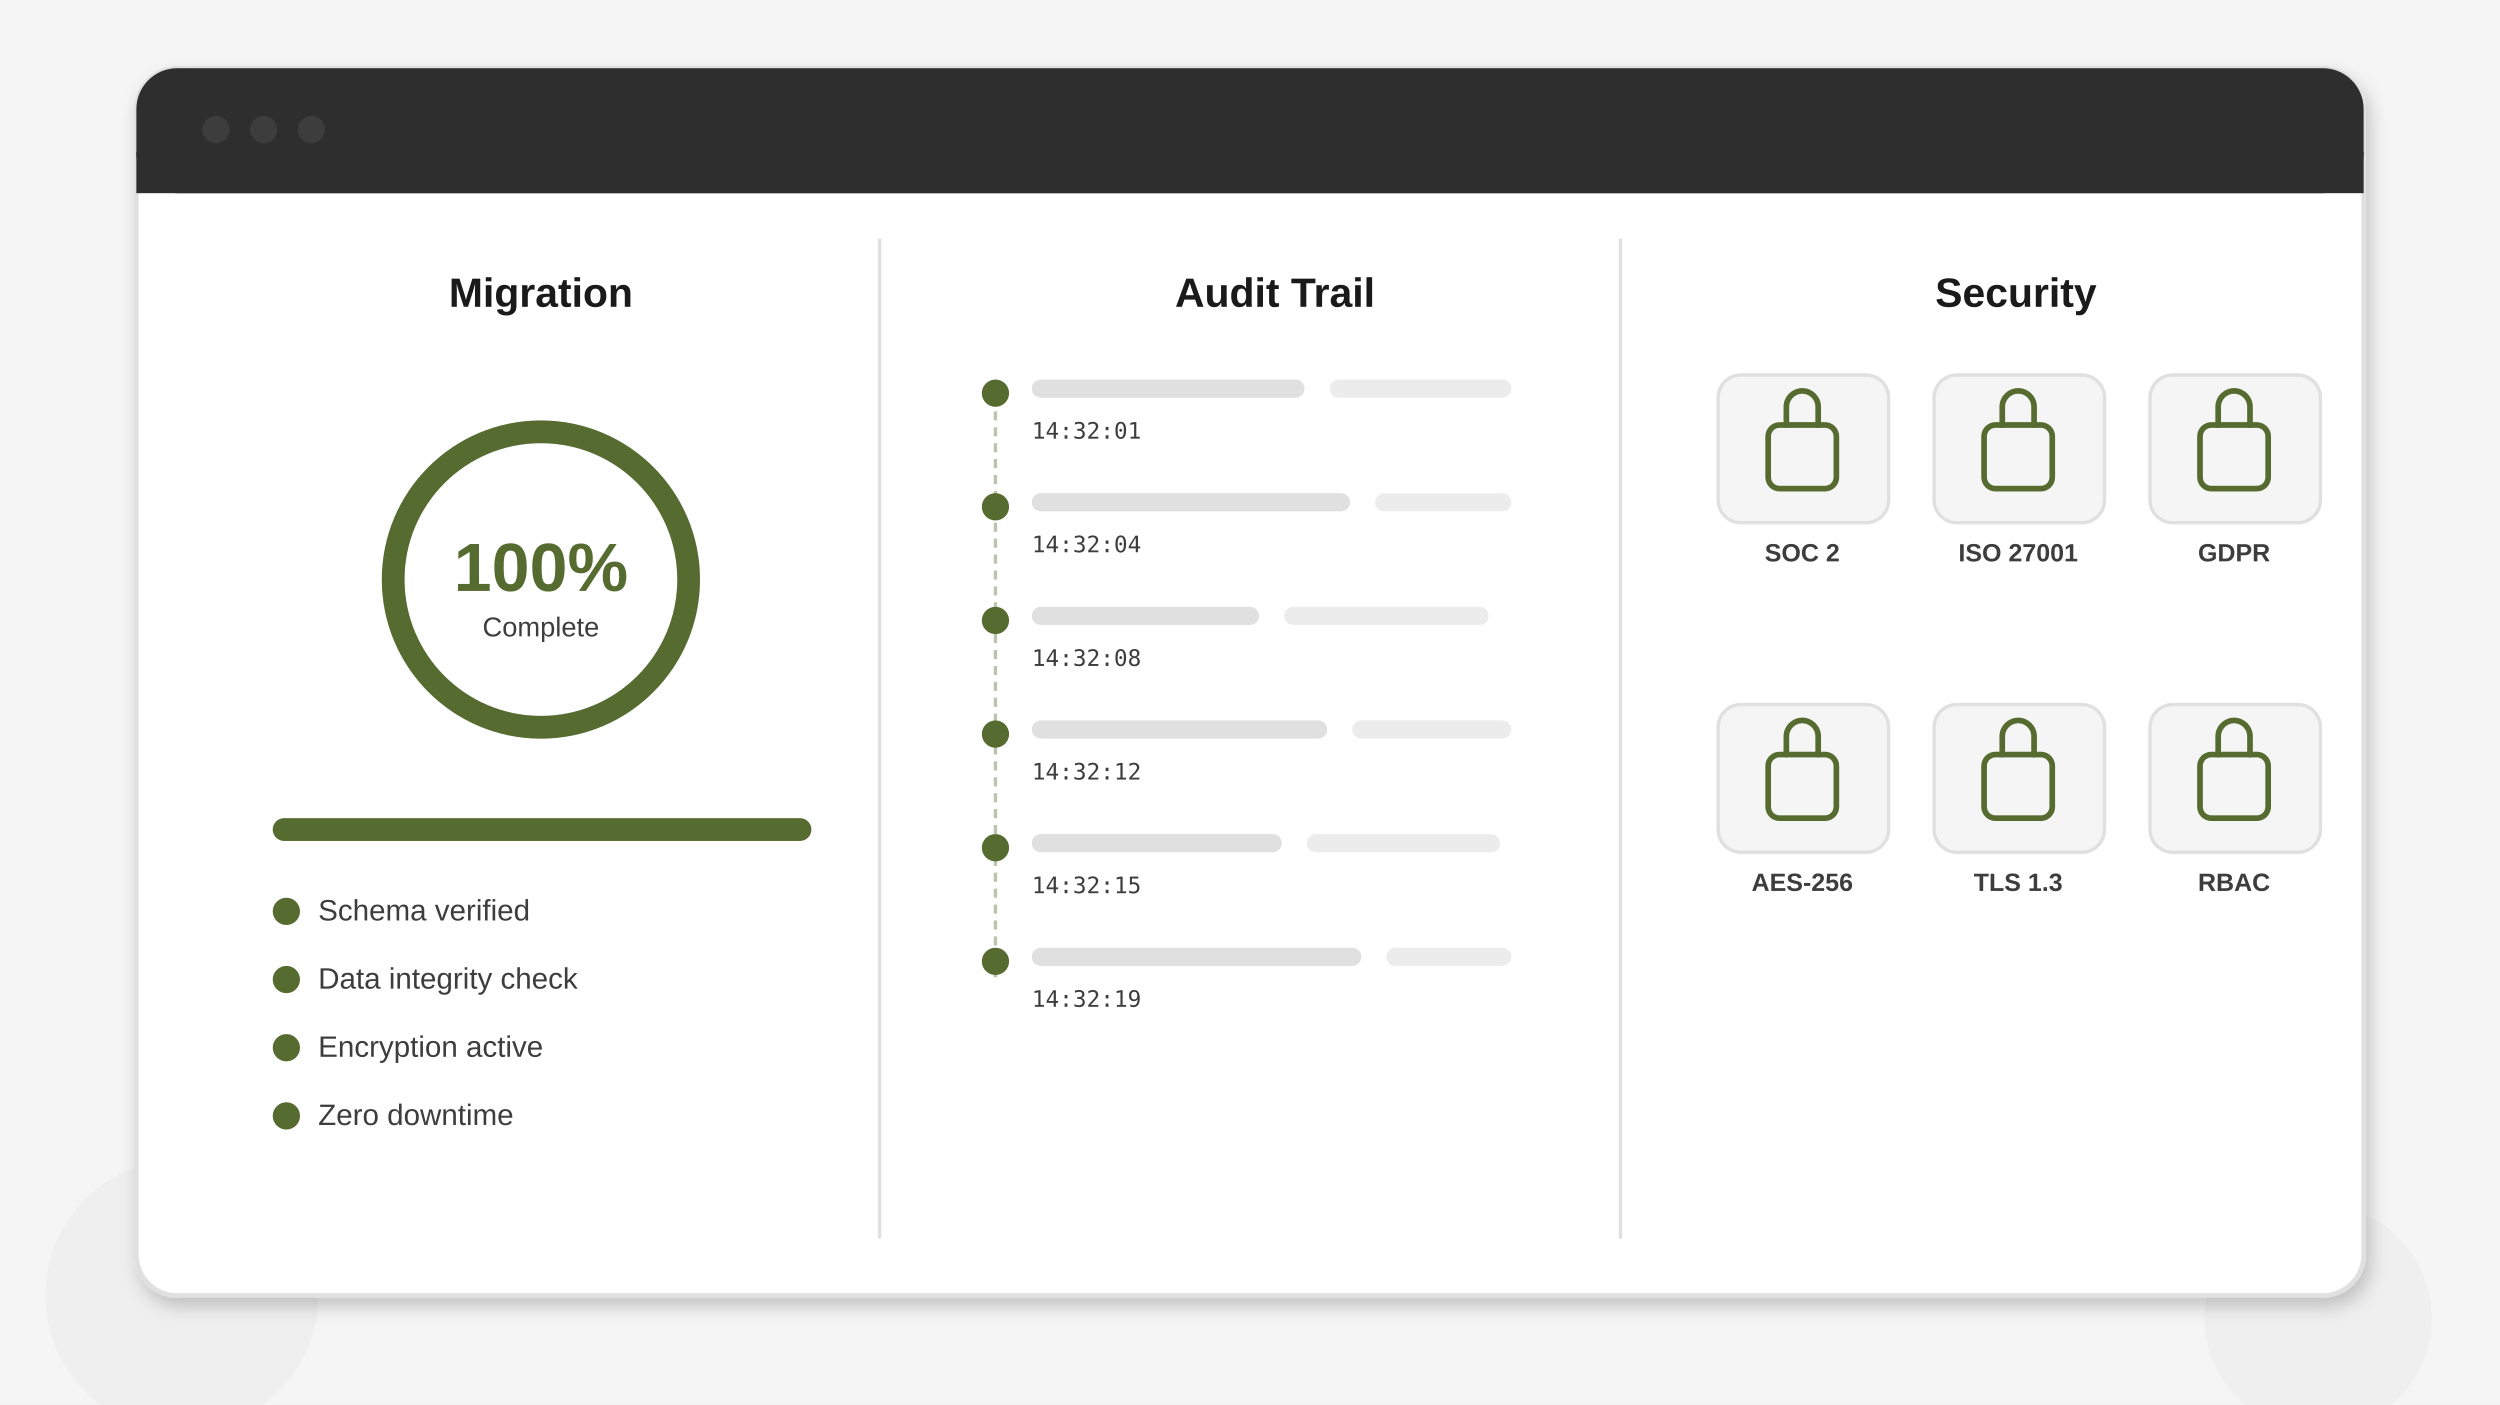
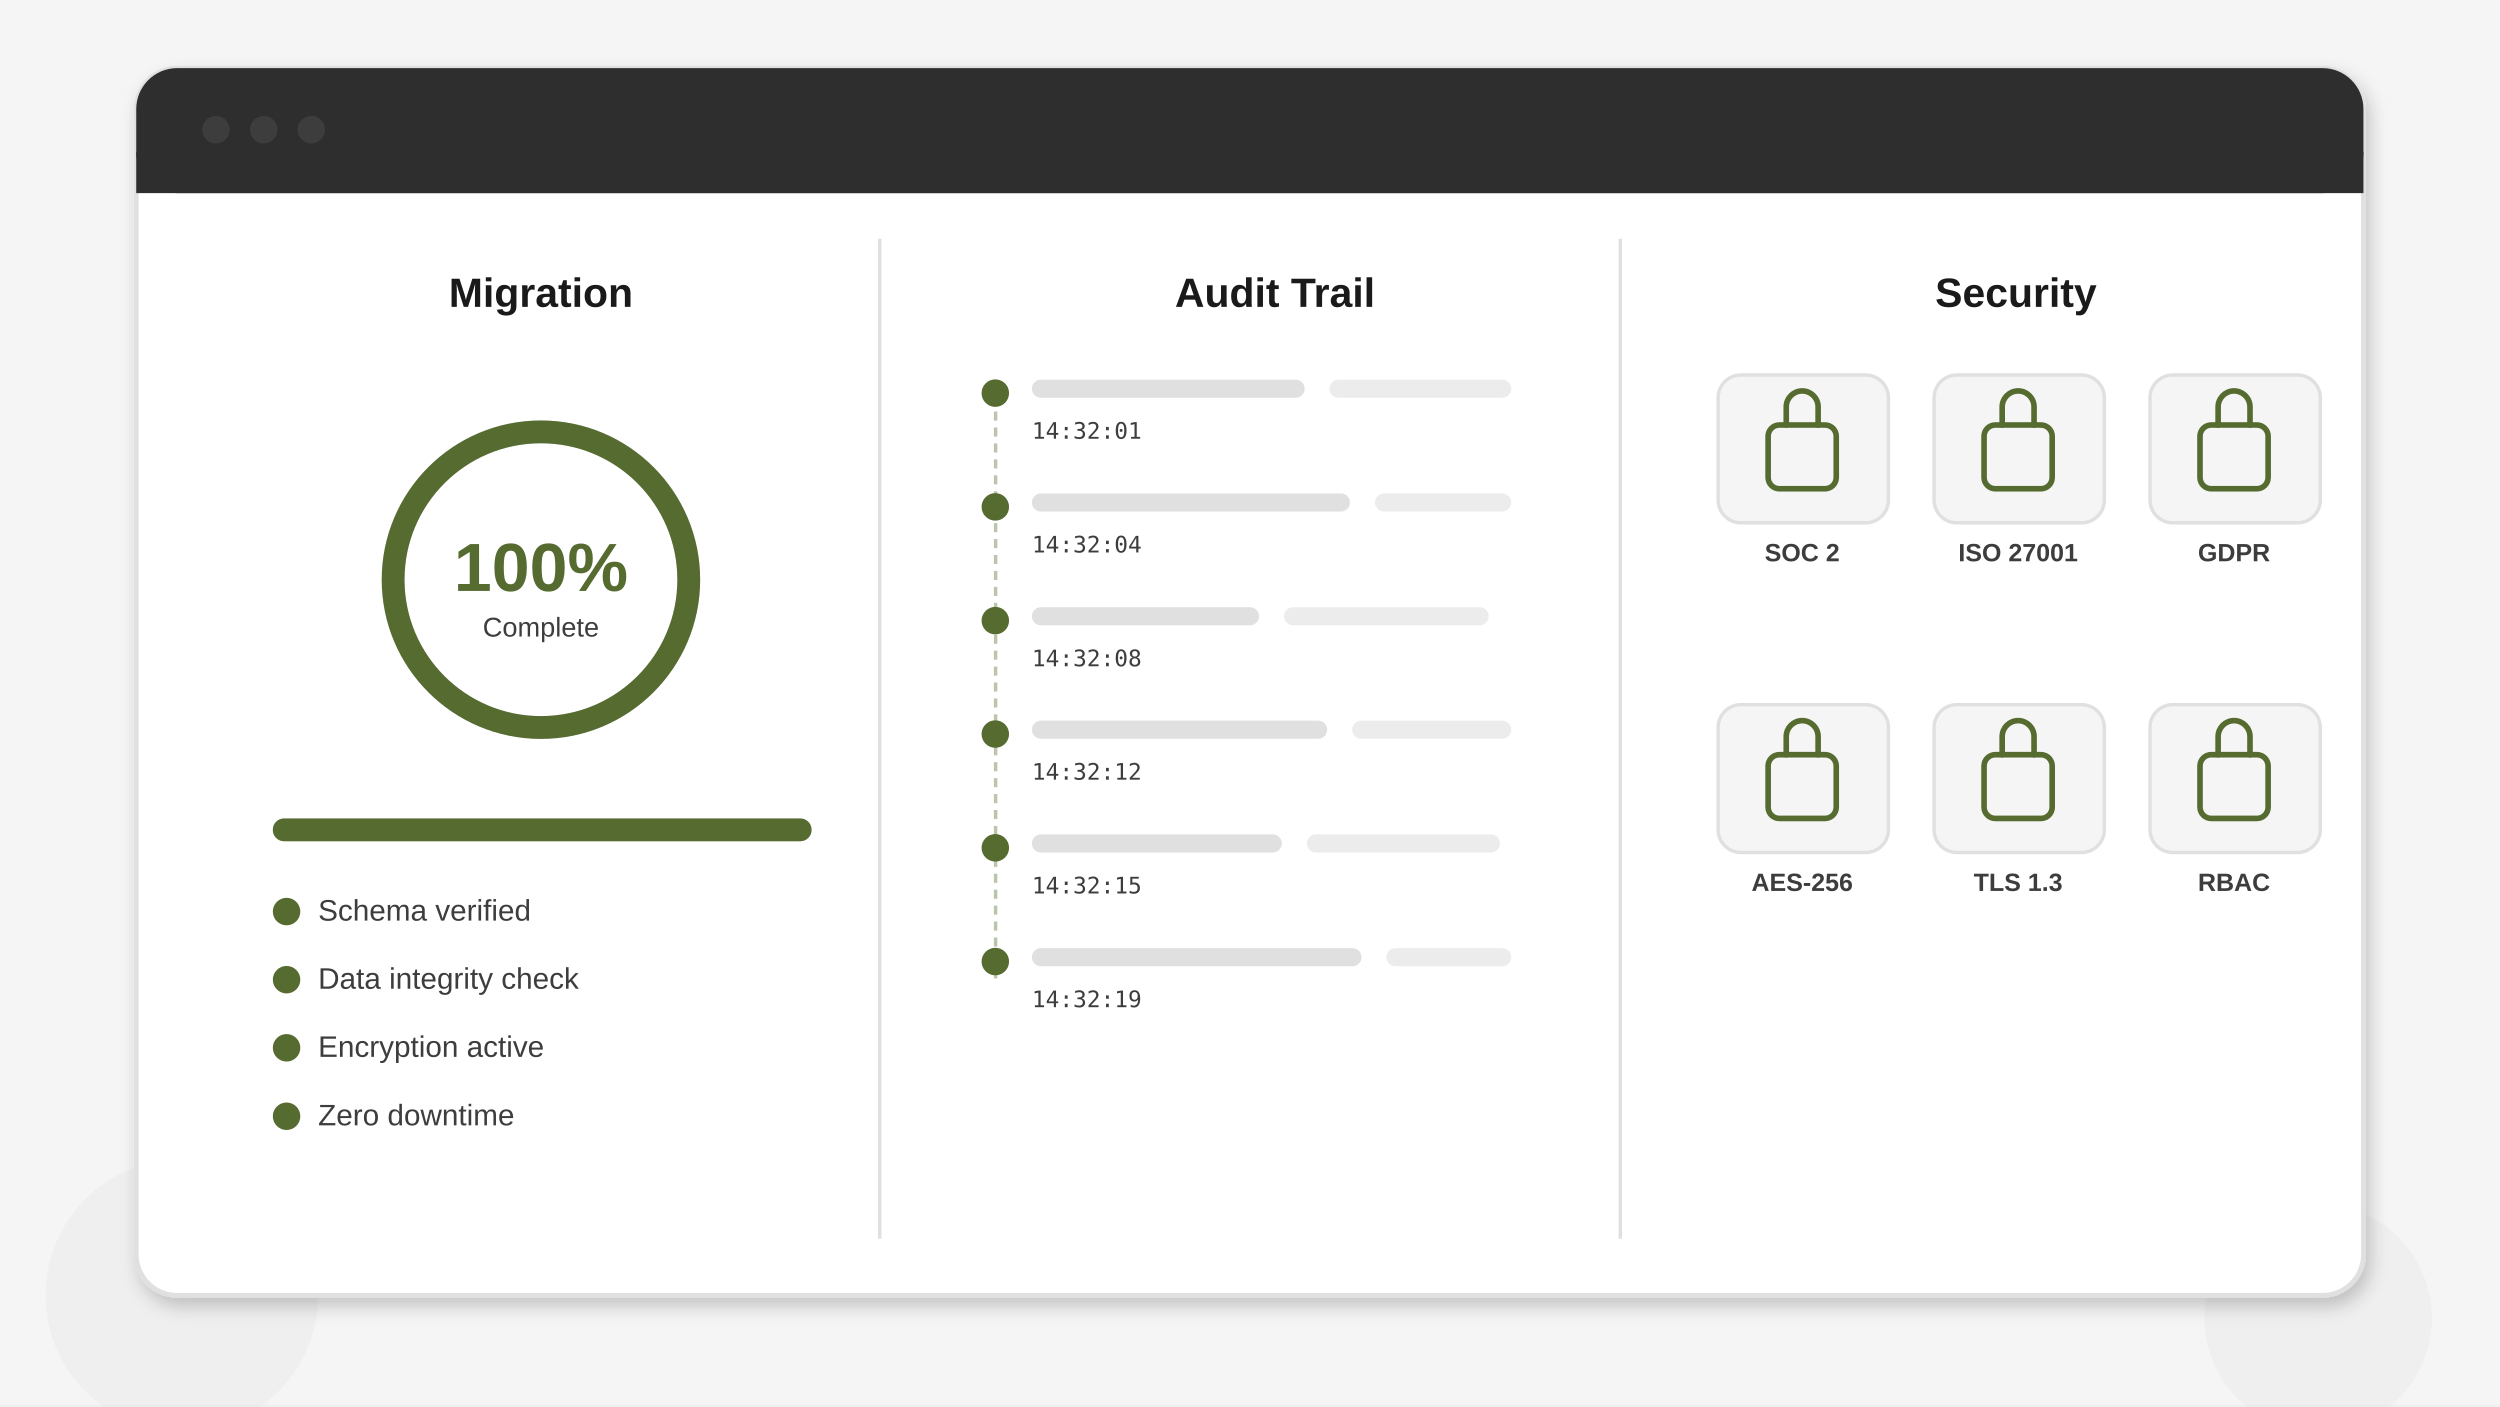
- <svg xmlns="http://www.w3.org/2000/svg" width="1100" height="618" viewBox="0 0 1100 618" fill="none">
+ <svg xmlns="http://www.w3.org/2000/svg" width="800" height="450" viewBox="0 0 800 450" fill="none">
  <defs>
    <filter id="drop-shadow" x="-20%" y="-20%" width="140%" height="140%">
-       <feGaussianBlur in="SourceAlpha" stdDeviation="4" />
-       <feOffset dx="2" dy="4" result="offsetblur" />
+       <feGaussianBlur in="SourceAlpha" stdDeviation="2.9" />
+       <feOffset dx="1.5" dy="2.9" result="offsetblur" />
      <feComponentTransfer>
        <feFuncA type="linear" slope="0.2" />
      </feComponentTransfer>
      <feMerge>
        <feMergeNode />
        <feMergeNode in="SourceGraphic" />
      </feMerge>
    </filter>
  </defs>
-   <rect width="1100" height="618" fill="#f5f5f5" />
-   <circle cx="80" cy="570" r="60" fill="#e0e0e0" opacity="0.3" />
-   <circle cx="1020" cy="580" r="50" fill="#e0e0e0" opacity="0.3" />
+   <rect width="800" height="449.5" fill="#f5f5f5" />
+   <circle cx="58.2" cy="414.5" r="43.6" fill="#e0e0e0" opacity="0.3" />
+   <circle cx="741.8" cy="421.8" r="36.4" fill="#e0e0e0" opacity="0.3" />
  <g filter="url(#drop-shadow)">
-     <rect x="60" y="30" width="980" height="540" rx="18" fill="white" stroke="#e0e0e0" stroke-width="2" />
-     <rect x="60" y="30" width="980" height="55" rx="18" fill="#2d2d2d" />
-     <rect x="60" y="67" width="980" height="18" fill="#2d2d2d" />
-     <circle cx="95" cy="57" r="6" fill="#3d3d3d" />
-     <circle cx="116" cy="57" r="6" fill="#3d3d3d" />
-     <circle cx="137" cy="57" r="6" fill="#3d3d3d" />
+     <rect x="43.6" y="21.8" width="712.7" height="392.7" rx="13.1" fill="white" stroke="#e0e0e0" stroke-width="1.5" />
+     <rect x="43.6" y="21.8" width="712.7" height="40" rx="13.1" fill="#2d2d2d" />
+     <rect x="43.6" y="48.7" width="712.7" height="13.1" fill="#2d2d2d" />
+     <circle cx="69.1" cy="41.5" r="4.4" fill="#3d3d3d" />
+     <circle cx="84.4" cy="41.5" r="4.4" fill="#3d3d3d" />
+     <circle cx="99.6" cy="41.5" r="4.4" fill="#3d3d3d" />
  </g>
-   <line x1="387" y1="105" x2="387" y2="545" stroke="#e0e0e0" stroke-width="1.5" />
-   <line x1="713" y1="105" x2="713" y2="545" stroke="#e0e0e0" stroke-width="1.5" />
-   <g transform="translate(90, 105)">
-     <text x="148" y="30" text-anchor="middle" fill="#1a1a1a" font-family="Arial, sans-serif" font-size="18" font-weight="bold">Migration</text>
-     <circle cx="148" cy="150" r="65" fill="none" stroke="#e0e0e0" stroke-width="10" />
-     <circle cx="148" cy="150" r="65" fill="none" stroke="#556b2f" stroke-width="10" stroke-linecap="round" stroke-dasharray="408.4" stroke-dashoffset="0" transform="rotate(-90 148 150)" />
-     <text x="148" y="155" text-anchor="middle" fill="#556b2f" font-family="Arial, sans-serif" font-size="30" font-weight="bold">100%</text>
-     <text x="148" y="175" text-anchor="middle" fill="#3d3d3d" font-family="Arial, sans-serif" font-size="12">Complete</text>
-     <rect x="30" y="255" width="237" height="10" rx="5" fill="#e0e0e0" />
-     <rect x="30" y="255" width="237" height="10" rx="5" fill="#556b2f" />
-     <g transform="translate(30, 290)">
-       <circle cx="6" cy="6" r="6" fill="#556b2f" />
-       <text x="20" y="10" fill="#3d3d3d" font-family="Arial, sans-serif" font-size="13">Schema verified</text>
+   <line x1="281.5" y1="76.4" x2="281.5" y2="396.4" stroke="#e0e0e0" stroke-width="1.1" />
+   <line x1="518.5" y1="76.4" x2="518.5" y2="396.4" stroke="#e0e0e0" stroke-width="1.1" />
+   <g transform="translate(65.5, 76.4)">
+     <text x="107.6" y="21.8" text-anchor="middle" fill="#1a1a1a" font-family="Arial, sans-serif" font-size="13.1" font-weight="bold">Migration</text>
+     <circle cx="107.6" cy="109.1" r="47.3" fill="none" stroke="#e0e0e0" stroke-width="7.3" />
+     <circle cx="107.6" cy="109.1" r="47.3" fill="none" stroke="#556b2f" stroke-width="7.3" stroke-linecap="round" stroke-dasharray="297" stroke-dashoffset="0" transform="rotate(-90, 107.6, 109.1)" />
+     <text x="107.6" y="112.7" text-anchor="middle" fill="#556b2f" font-family="Arial, sans-serif" font-size="21.8" font-weight="bold">100%</text>
+     <text x="107.6" y="127.3" text-anchor="middle" fill="#3d3d3d" font-family="Arial, sans-serif" font-size="8.7">Complete</text>
+     <rect x="21.8" y="185.5" width="172.4" height="7.3" rx="3.6" fill="#e0e0e0" />
+     <rect x="21.8" y="185.5" width="172.4" height="7.3" rx="3.6" fill="#556b2f" />
+     <g transform="translate(21.8, 210.9)">
+       <circle cx="4.4" cy="4.4" r="4.4" fill="#556b2f" />
+       <text x="14.5" y="7.3" fill="#3d3d3d" font-family="Arial, sans-serif" font-size="9.5">Schema verified</text>
    </g>
-     <g transform="translate(30, 320)">
-       <circle cx="6" cy="6" r="6" fill="#556b2f" />
-       <text x="20" y="10" fill="#3d3d3d" font-family="Arial, sans-serif" font-size="13">Data integrity check</text>
+     <g transform="translate(21.8, 232.7)">
+       <circle cx="4.4" cy="4.4" r="4.4" fill="#556b2f" />
+       <text x="14.5" y="7.3" fill="#3d3d3d" font-family="Arial, sans-serif" font-size="9.5">Data integrity check</text>
    </g>
-     <g transform="translate(30, 350)">
-       <circle cx="6" cy="6" r="6" fill="#556b2f" />
-       <text x="20" y="10" fill="#3d3d3d" font-family="Arial, sans-serif" font-size="13">Encryption active</text>
+     <g transform="translate(21.8, 254.5)">
+       <circle cx="4.4" cy="4.4" r="4.4" fill="#556b2f" />
+       <text x="14.5" y="7.3" fill="#3d3d3d" font-family="Arial, sans-serif" font-size="9.5">Encryption active</text>
    </g>
-     <g transform="translate(30, 380)">
-       <circle cx="6" cy="6" r="6" fill="#556b2f" />
-       <text x="20" y="10" fill="#3d3d3d" font-family="Arial, sans-serif" font-size="13">Zero downtime</text>
+     <g transform="translate(21.8, 276.4)">
+       <circle cx="4.4" cy="4.4" r="4.4" fill="#556b2f" />
+       <text x="14.5" y="7.3" fill="#3d3d3d" font-family="Arial, sans-serif" font-size="9.5">Zero downtime</text>
    </g>
  </g>
-   <g transform="translate(410, 105)">
-     <text x="151" y="30" text-anchor="middle" fill="#1a1a1a" font-family="Arial, sans-serif" font-size="18" font-weight="bold">Audit Trail</text>
-     <g transform="translate(20, 60)">
-       <circle cx="8" cy="8" r="6" fill="#556b2f" />
-       <rect x="24" y="2" width="120" height="8" rx="4" fill="#e0e0e0" />
-       <rect x="155" y="2" width="80" height="8" rx="4" fill="#e0e0e0" opacity="0.6" />
-       <text x="24" y="28" fill="#3d3d3d" font-family="monospace" font-size="10">14:32:01</text>
+   <g transform="translate(298.2, 76.4)">
+     <text x="109.8" y="21.8" text-anchor="middle" fill="#1a1a1a" font-family="Arial, sans-serif" font-size="13.1" font-weight="bold">Audit Trail</text>
+     <g transform="translate(14.5, 43.6)">
+       <circle cx="5.8" cy="5.8" r="4.4" fill="#556b2f" />
+       <rect x="17.5" y="1.5" width="87.3" height="5.8" rx="2.9" fill="#e0e0e0" />
+       <rect x="112.7" y="1.5" width="58.2" height="5.8" rx="2.9" fill="#e0e0e0" opacity="0.6" />
+       <text x="17.5" y="20.4" fill="#3d3d3d" font-family="monospace" font-size="7.3">14:32:01</text>
    </g>
-     <g transform="translate(20, 110)">
-       <circle cx="8" cy="8" r="6" fill="#556b2f" />
-       <rect x="24" y="2" width="140" height="8" rx="4" fill="#e0e0e0" />
-       <rect x="175" y="2" width="60" height="8" rx="4" fill="#e0e0e0" opacity="0.6" />
-       <text x="24" y="28" fill="#3d3d3d" font-family="monospace" font-size="10">14:32:04</text>
+     <g transform="translate(14.5, 80)">
+       <circle cx="5.8" cy="5.8" r="4.4" fill="#556b2f" />
+       <rect x="17.5" y="1.5" width="101.8" height="5.8" rx="2.9" fill="#e0e0e0" />
+       <rect x="127.3" y="1.5" width="43.6" height="5.8" rx="2.9" fill="#e0e0e0" opacity="0.6" />
+       <text x="17.5" y="20.4" fill="#3d3d3d" font-family="monospace" font-size="7.3">14:32:04</text>
    </g>
-     <g transform="translate(20, 160)">
-       <circle cx="8" cy="8" r="6" fill="#556b2f" />
-       <rect x="24" y="2" width="100" height="8" rx="4" fill="#e0e0e0" />
-       <rect x="135" y="2" width="90" height="8" rx="4" fill="#e0e0e0" opacity="0.6" />
-       <text x="24" y="28" fill="#3d3d3d" font-family="monospace" font-size="10">14:32:08</text>
+     <g transform="translate(14.5, 116.4)">
+       <circle cx="5.8" cy="5.8" r="4.4" fill="#556b2f" />
+       <rect x="17.5" y="1.5" width="72.7" height="5.8" rx="2.9" fill="#e0e0e0" />
+       <rect x="98.2" y="1.5" width="65.5" height="5.8" rx="2.9" fill="#e0e0e0" opacity="0.6" />
+       <text x="17.5" y="20.4" fill="#3d3d3d" font-family="monospace" font-size="7.3">14:32:08</text>
    </g>
-     <g transform="translate(20, 210)">
-       <circle cx="8" cy="8" r="6" fill="#556b2f" />
-       <rect x="24" y="2" width="130" height="8" rx="4" fill="#e0e0e0" />
-       <rect x="165" y="2" width="70" height="8" rx="4" fill="#e0e0e0" opacity="0.6" />
-       <text x="24" y="28" fill="#3d3d3d" font-family="monospace" font-size="10">14:32:12</text>
+     <g transform="translate(14.5, 152.7)">
+       <circle cx="5.8" cy="5.8" r="4.4" fill="#556b2f" />
+       <rect x="17.5" y="1.5" width="94.5" height="5.8" rx="2.9" fill="#e0e0e0" />
+       <rect x="120" y="1.5" width="50.9" height="5.8" rx="2.9" fill="#e0e0e0" opacity="0.6" />
+       <text x="17.5" y="20.4" fill="#3d3d3d" font-family="monospace" font-size="7.3">14:32:12</text>
    </g>
-     <g transform="translate(20, 260)">
-       <circle cx="8" cy="8" r="6" fill="#556b2f" />
-       <rect x="24" y="2" width="110" height="8" rx="4" fill="#e0e0e0" />
-       <rect x="145" y="2" width="85" height="8" rx="4" fill="#e0e0e0" opacity="0.6" />
-       <text x="24" y="28" fill="#3d3d3d" font-family="monospace" font-size="10">14:32:15</text>
+     <g transform="translate(14.5, 189.1)">
+       <circle cx="5.8" cy="5.8" r="4.4" fill="#556b2f" />
+       <rect x="17.5" y="1.5" width="80" height="5.8" rx="2.9" fill="#e0e0e0" />
+       <rect x="105.5" y="1.5" width="61.8" height="5.8" rx="2.9" fill="#e0e0e0" opacity="0.6" />
+       <text x="17.5" y="20.4" fill="#3d3d3d" font-family="monospace" font-size="7.3">14:32:15</text>
    </g>
-     <g transform="translate(20, 310)">
-       <circle cx="8" cy="8" r="6" fill="#556b2f" />
-       <rect x="24" y="2" width="145" height="8" rx="4" fill="#e0e0e0" />
-       <rect x="180" y="2" width="55" height="8" rx="4" fill="#e0e0e0" opacity="0.6" />
-       <text x="24" y="28" fill="#3d3d3d" font-family="monospace" font-size="10">14:32:19</text>
+     <g transform="translate(14.5, 225.5)">
+       <circle cx="5.8" cy="5.8" r="4.4" fill="#556b2f" />
+       <rect x="17.5" y="1.5" width="105.5" height="5.8" rx="2.9" fill="#e0e0e0" />
+       <rect x="130.9" y="1.5" width="40" height="5.8" rx="2.9" fill="#e0e0e0" opacity="0.6" />
+       <text x="17.5" y="20.4" fill="#3d3d3d" font-family="monospace" font-size="7.3">14:32:19</text>
    </g>
-     <line x1="28" y1="76" x2="28" y2="326" stroke="#556b2f" stroke-width="1.5" stroke-dasharray="4 3" opacity="0.4" />
+     <line x1="20.4" y1="55.3" x2="20.4" y2="237.1" stroke="#556b2f" stroke-width="1.1" stroke-dasharray="2.9 2.2" opacity="0.4" />
  </g>
-   <g transform="translate(736, 105)">
-     <text x="151" y="30" text-anchor="middle" fill="#1a1a1a" font-family="Arial, sans-serif" font-size="18" font-weight="bold">Security</text>
-     <g transform="translate(20, 60)">
+   <g transform="translate(535.3, 76.4)">
+     <text x="109.8" y="21.8" text-anchor="middle" fill="#1a1a1a" font-family="Arial, sans-serif" font-size="13.1" font-weight="bold">Security</text>
+     <g transform="translate(14.5, 43.6)">
      <g transform="translate(0, 0)">
-         <rect width="75" height="65" rx="10" fill="#f5f5f5" stroke="#e0e0e0" stroke-width="1.5" />
-         <rect x="22" y="22" width="30" height="28" rx="5" fill="none" stroke="#556b2f" stroke-width="2.5" />
-         <path d="M30 22 v-8 a7 7 0 0 1 14 0 v8" stroke="#556b2f" stroke-width="2.5" fill="none" stroke-linecap="round" />
-         <text x="37" y="82" text-anchor="middle" fill="#3d3d3d" font-family="Arial, sans-serif" font-size="11" font-weight="bold">SOC 2</text>
+         <rect width="54.5" height="47.3" rx="7.3" fill="#f5f5f5" stroke="#e0e0e0" stroke-width="1.1" />
+         <rect x="16" y="16" width="21.8" height="20.4" rx="3.6" fill="none" stroke="#556b2f" stroke-width="1.8" />
+         <path d="M21.8 16 v-5.8 a5.1 5.1 0 0 1 10.2 0 v5.8" stroke="#556b2f" stroke-width="1.8" fill="none" stroke-linecap="round" />
+         <text x="26.9" y="59.6" text-anchor="middle" fill="#3d3d3d" font-family="Arial, sans-serif" font-size="8" font-weight="bold">SOC 2</text>
      </g>
-       <g transform="translate(95, 0)">
-         <rect width="75" height="65" rx="10" fill="#f5f5f5" stroke="#e0e0e0" stroke-width="1.5" />
-         <rect x="22" y="22" width="30" height="28" rx="5" fill="none" stroke="#556b2f" stroke-width="2.5" />
-         <path d="M30 22 v-8 a7 7 0 0 1 14 0 v8" stroke="#556b2f" stroke-width="2.5" fill="none" stroke-linecap="round" />
-         <text x="37" y="82" text-anchor="middle" fill="#3d3d3d" font-family="Arial, sans-serif" font-size="11" font-weight="bold">ISO 27001</text>
+       <g transform="translate(69.1, 0)">
+         <rect width="54.5" height="47.3" rx="7.3" fill="#f5f5f5" stroke="#e0e0e0" stroke-width="1.1" />
+         <rect x="16" y="16" width="21.8" height="20.4" rx="3.6" fill="none" stroke="#556b2f" stroke-width="1.8" />
+         <path d="M21.8 16 v-5.8 a5.1 5.1 0 0 1 10.2 0 v5.8" stroke="#556b2f" stroke-width="1.8" fill="none" stroke-linecap="round" />
+         <text x="26.9" y="59.6" text-anchor="middle" fill="#3d3d3d" font-family="Arial, sans-serif" font-size="8" font-weight="bold">ISO 27001</text>
      </g>
-       <g transform="translate(190, 0)">
-         <rect width="75" height="65" rx="10" fill="#f5f5f5" stroke="#e0e0e0" stroke-width="1.5" />
-         <rect x="22" y="22" width="30" height="28" rx="5" fill="none" stroke="#556b2f" stroke-width="2.5" />
-         <path d="M30 22 v-8 a7 7 0 0 1 14 0 v8" stroke="#556b2f" stroke-width="2.5" fill="none" stroke-linecap="round" />
-         <text x="37" y="82" text-anchor="middle" fill="#3d3d3d" font-family="Arial, sans-serif" font-size="11" font-weight="bold">GDPR</text>
+       <g transform="translate(138.2, 0)">
+         <rect width="54.5" height="47.3" rx="7.3" fill="#f5f5f5" stroke="#e0e0e0" stroke-width="1.1" />
+         <rect x="16" y="16" width="21.8" height="20.4" rx="3.6" fill="none" stroke="#556b2f" stroke-width="1.8" />
+         <path d="M21.8 16 v-5.8 a5.1 5.1 0 0 1 10.2 0 v5.8" stroke="#556b2f" stroke-width="1.8" fill="none" stroke-linecap="round" />
+         <text x="26.9" y="59.6" text-anchor="middle" fill="#3d3d3d" font-family="Arial, sans-serif" font-size="8" font-weight="bold">GDPR</text>
      </g>
    </g>
-     <g transform="translate(20, 205)">
+     <g transform="translate(14.5, 149.1)">
      <g transform="translate(0, 0)">
-         <rect width="75" height="65" rx="10" fill="#f5f5f5" stroke="#e0e0e0" stroke-width="1.5" />
-         <rect x="22" y="22" width="30" height="28" rx="5" fill="none" stroke="#556b2f" stroke-width="2.5" />
-         <path d="M30 22 v-8 a7 7 0 0 1 14 0 v8" stroke="#556b2f" stroke-width="2.5" fill="none" stroke-linecap="round" />
-         <text x="37" y="82" text-anchor="middle" fill="#3d3d3d" font-family="Arial, sans-serif" font-size="11" font-weight="bold">AES-256</text>
+         <rect width="54.5" height="47.3" rx="7.3" fill="#f5f5f5" stroke="#e0e0e0" stroke-width="1.1" />
+         <rect x="16" y="16" width="21.8" height="20.4" rx="3.6" fill="none" stroke="#556b2f" stroke-width="1.8" />
+         <path d="M21.8 16 v-5.8 a5.1 5.1 0 0 1 10.2 0 v5.8" stroke="#556b2f" stroke-width="1.8" fill="none" stroke-linecap="round" />
+         <text x="26.9" y="59.6" text-anchor="middle" fill="#3d3d3d" font-family="Arial, sans-serif" font-size="8" font-weight="bold">AES-256</text>
      </g>
-       <g transform="translate(95, 0)">
-         <rect width="75" height="65" rx="10" fill="#f5f5f5" stroke="#e0e0e0" stroke-width="1.5" />
-         <rect x="22" y="22" width="30" height="28" rx="5" fill="none" stroke="#556b2f" stroke-width="2.5" />
-         <path d="M30 22 v-8 a7 7 0 0 1 14 0 v8" stroke="#556b2f" stroke-width="2.5" fill="none" stroke-linecap="round" />
-         <text x="37" y="82" text-anchor="middle" fill="#3d3d3d" font-family="Arial, sans-serif" font-size="11" font-weight="bold">TLS 1.3</text>
+       <g transform="translate(69.1, 0)">
+         <rect width="54.5" height="47.3" rx="7.3" fill="#f5f5f5" stroke="#e0e0e0" stroke-width="1.1" />
+         <rect x="16" y="16" width="21.8" height="20.4" rx="3.6" fill="none" stroke="#556b2f" stroke-width="1.8" />
+         <path d="M21.8 16 v-5.8 a5.1 5.1 0 0 1 10.2 0 v5.8" stroke="#556b2f" stroke-width="1.8" fill="none" stroke-linecap="round" />
+         <text x="26.9" y="59.6" text-anchor="middle" fill="#3d3d3d" font-family="Arial, sans-serif" font-size="8" font-weight="bold">TLS 1.3</text>
      </g>
-       <g transform="translate(190, 0)">
-         <rect width="75" height="65" rx="10" fill="#f5f5f5" stroke="#e0e0e0" stroke-width="1.5" />
-         <rect x="22" y="22" width="30" height="28" rx="5" fill="none" stroke="#556b2f" stroke-width="2.5" />
-         <path d="M30 22 v-8 a7 7 0 0 1 14 0 v8" stroke="#556b2f" stroke-width="2.5" fill="none" stroke-linecap="round" />
-         <text x="37" y="82" text-anchor="middle" fill="#3d3d3d" font-family="Arial, sans-serif" font-size="11" font-weight="bold">RBAC</text>
+       <g transform="translate(138.2, 0)">
+         <rect width="54.5" height="47.3" rx="7.3" fill="#f5f5f5" stroke="#e0e0e0" stroke-width="1.1" />
+         <rect x="16" y="16" width="21.8" height="20.4" rx="3.6" fill="none" stroke="#556b2f" stroke-width="1.8" />
+         <path d="M21.8 16 v-5.8 a5.1 5.1 0 0 1 10.2 0 v5.8" stroke="#556b2f" stroke-width="1.8" fill="none" stroke-linecap="round" />
+         <text x="26.9" y="59.6" text-anchor="middle" fill="#3d3d3d" font-family="Arial, sans-serif" font-size="8" font-weight="bold">RBAC</text>
      </g>
    </g>
  </g>
</svg>
